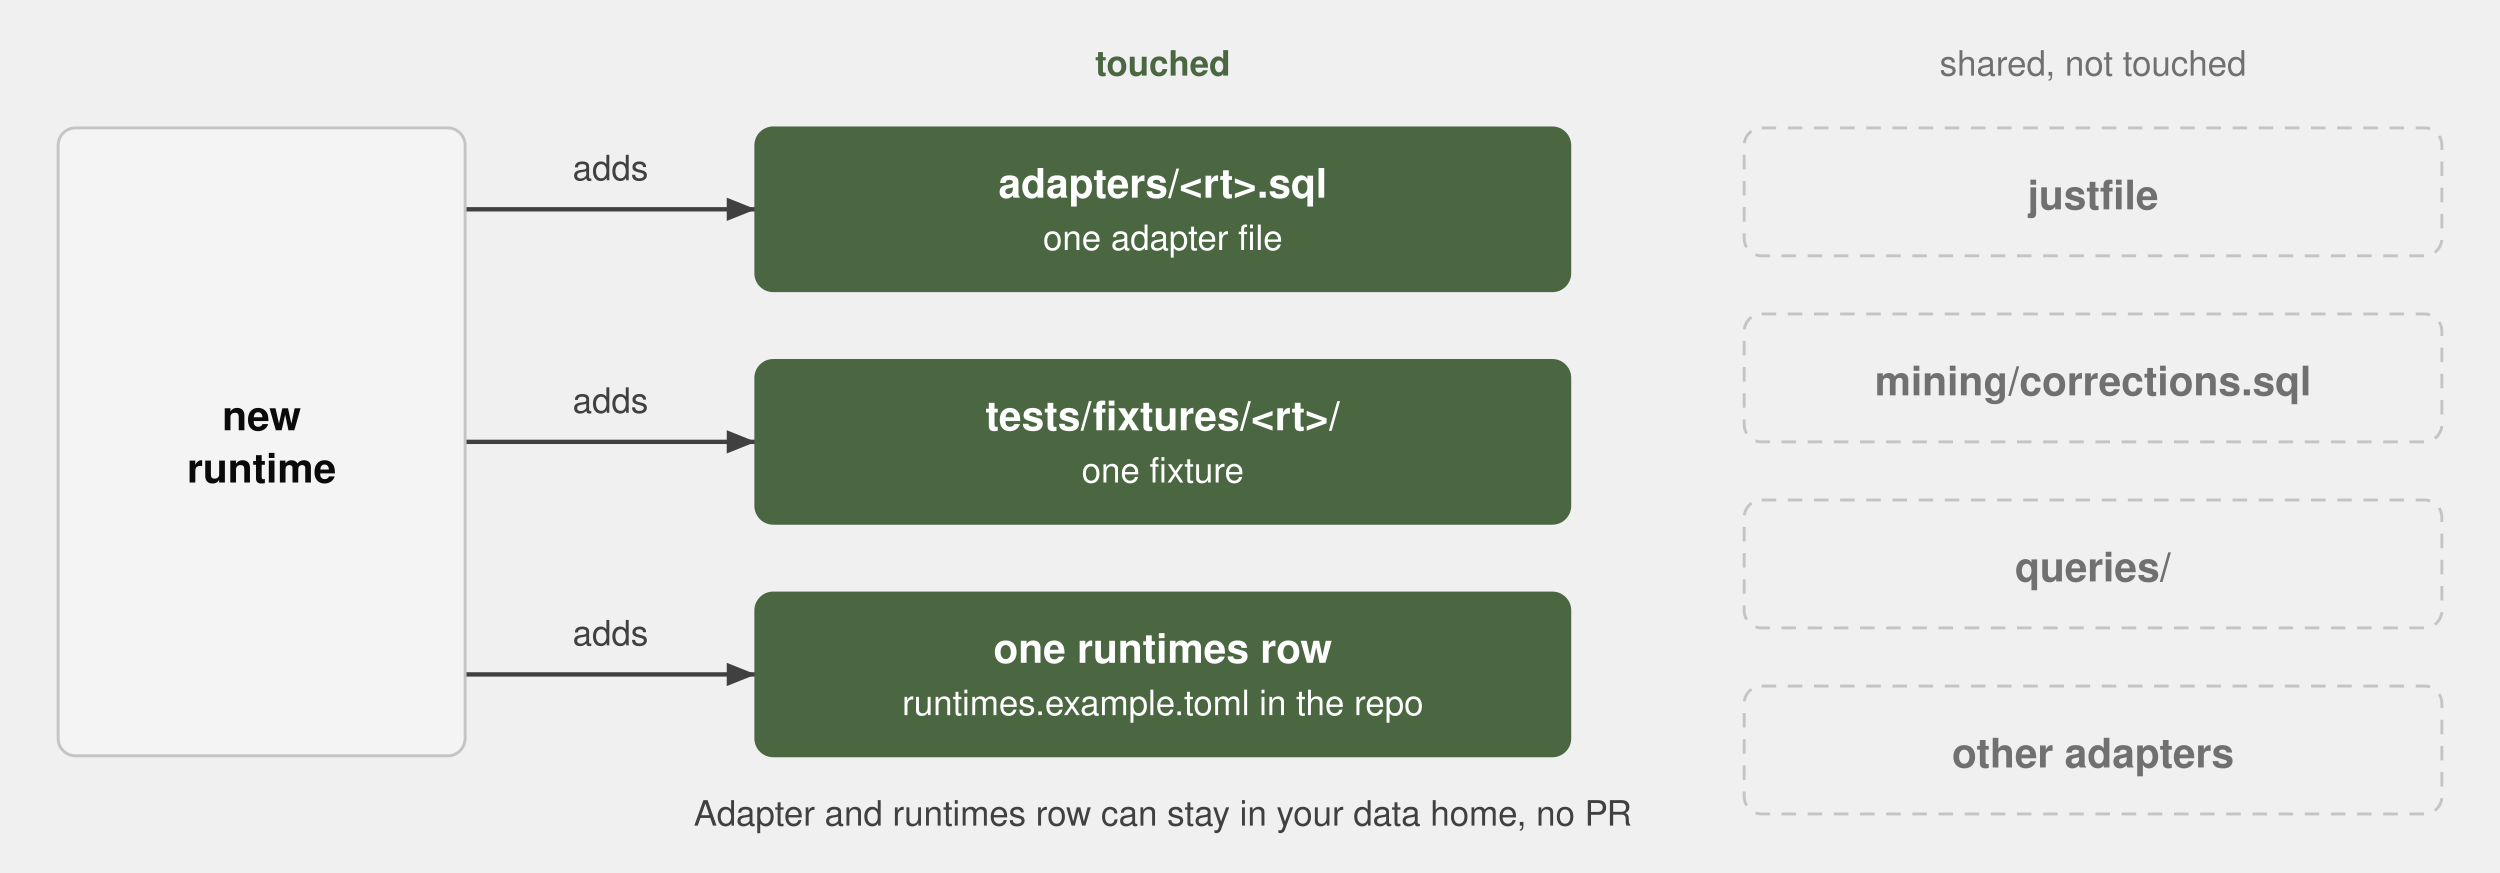
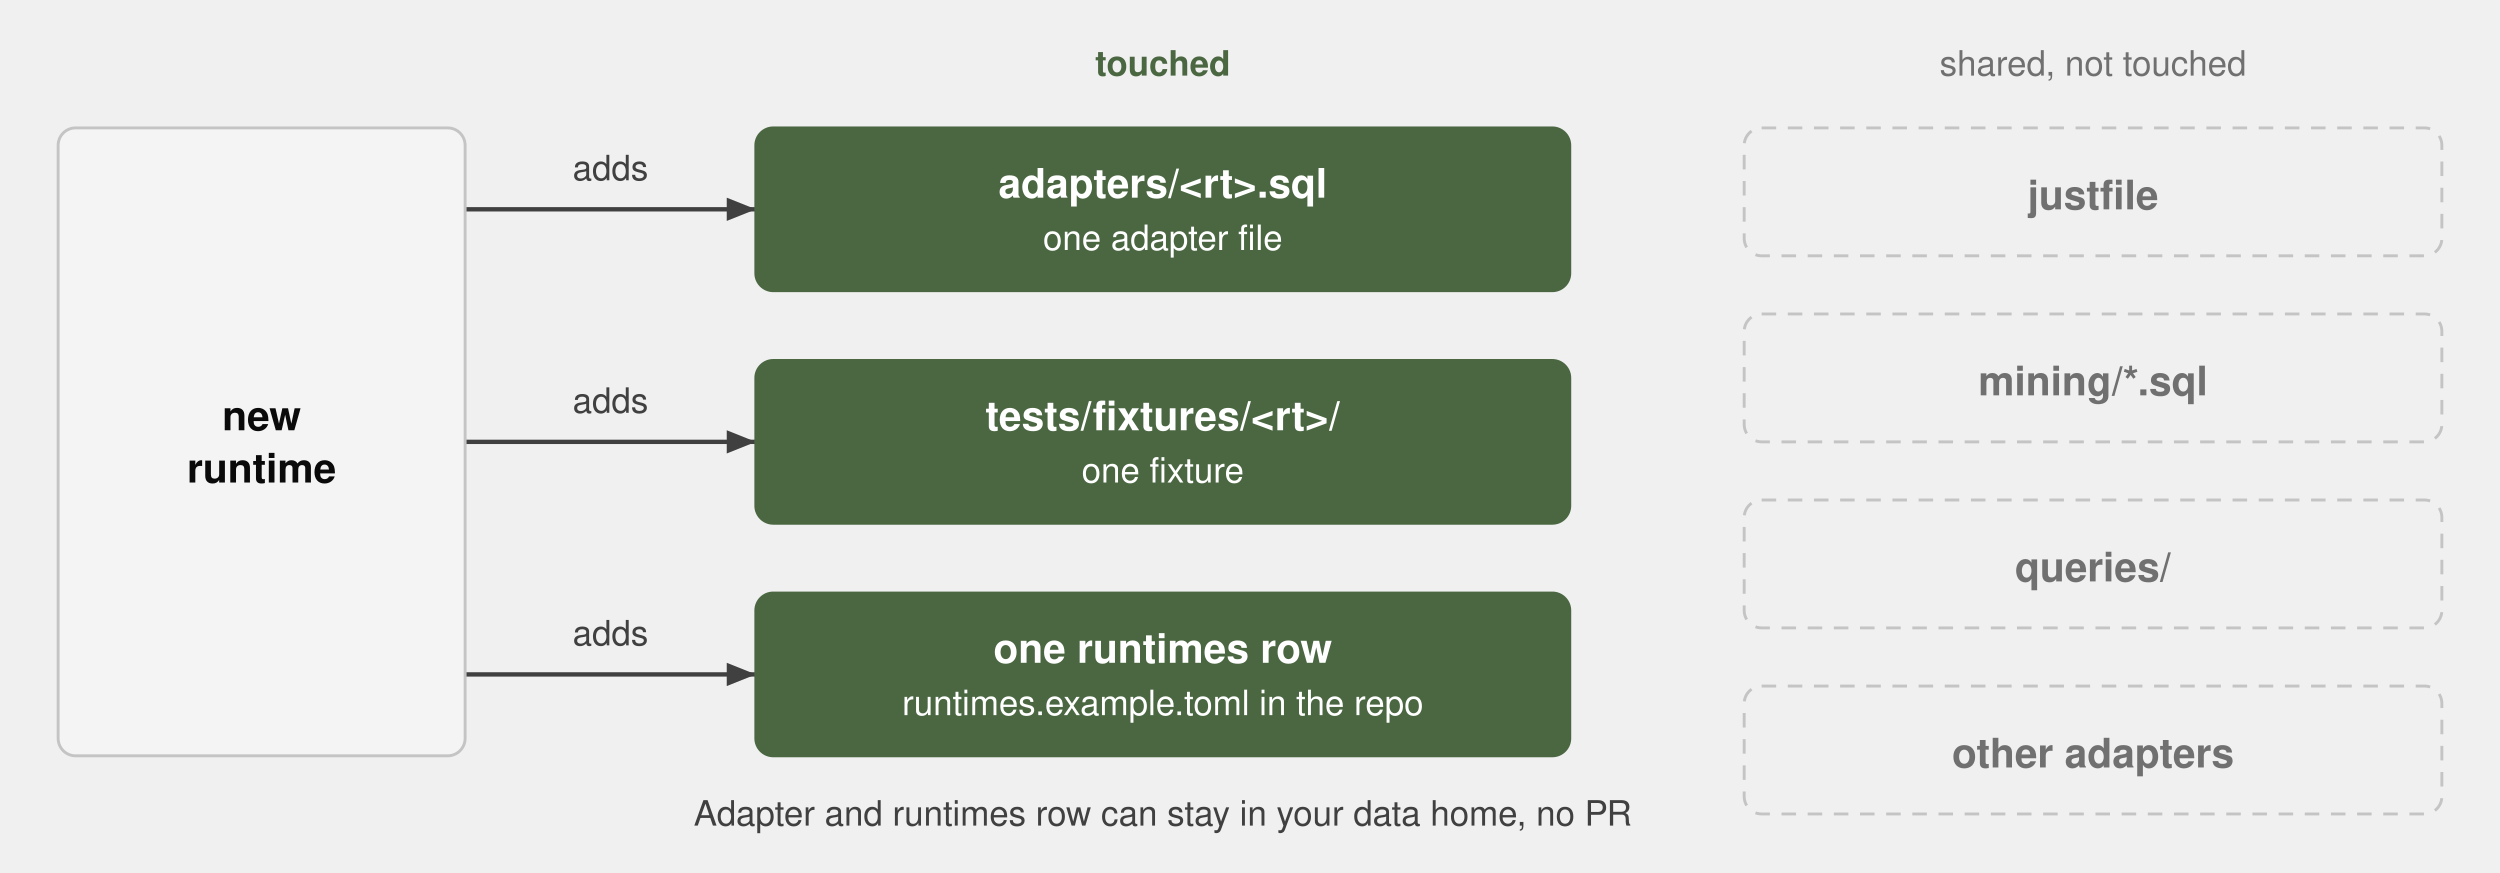
<svg xmlns="http://www.w3.org/2000/svg" viewBox="0 0 860 300" width="860" height="300" role="img" aria-labelledby="rt-t">
  <style>
    svg { font-family: system-ui, -apple-system, "Segoe UI", Helvetica, Arial, sans-serif; }
    .box { fill: #f4f4f4; stroke: #c4c4c4; stroke-width: 1; }
    .acc { fill: #4a6741; stroke: #4a6741; }
    .dim { fill: none; stroke: #c4c4c4; stroke-width: 1; stroke-dasharray: 5 4; }
    .zone { fill: none; stroke: #4a6741; stroke-width: 1.5; stroke-dasharray: 6 4; }
    .nm { font-size: 14px; font-weight: 600; fill: #0a0a0a; }
    .sub { font-size: 12px; fill: #707070; }
    .lbl { font-size: 12px; fill: #404040; }
    .anm { font-size: 14px; font-weight: 600; fill: #ffffff; }
    .asub { font-size: 12px; fill: #ffffff; }
    .gnm { font-size: 14px; font-weight: 600; fill: #707070; }
    .ln { fill: none; stroke: #404040; stroke-width: 1.5; }
    .ah { fill: #404040; }
    .zl { font-size: 12px; font-weight: 600; fill: #4a6741; }
    @media (prefers-color-scheme: dark) {
      .box { fill: #242426; stroke: #48484a; }
      .acc { fill: #6aaa58; stroke: #6aaa58; }
      .dim { stroke: #48484a; }
      .zone { stroke: #6aaa58; }
      .nm { fill: #f2f2f7; }
      .sub { fill: #8e8e93; }
      .lbl { fill: #aeaeb2; }
      .anm { fill: #1c1c1e; }
      .asub { fill: #1c1c1e; }
      .gnm { fill: #8e8e93; }
      .ln { stroke: #aeaeb2; }
      .ah { fill: #aeaeb2; }
      .zl { fill: #6aaa58; }
    }
  </style>
  <defs>
    <marker id="rt-ar" markerUnits="userSpaceOnUse" markerWidth="10" markerHeight="8" refX="10" refY="4" orient="auto">
      <path class="ah" d="M0,0 L10,4 L0,8 Z" />
    </marker>
  </defs>
  <text class="zl" x="400" y="26" text-anchor="middle">touched</text>
  <text class="sub" x="720" y="26" text-anchor="middle">shared, not touched</text>
  <path class="ln" d="M160,72 H260" marker-end="url(#rt-ar)" />
  <path class="ln" d="M160,152 H260" marker-end="url(#rt-ar)" />
  <path class="ln" d="M160,232 H260" marker-end="url(#rt-ar)" />
  <text class="lbl" x="210" y="62" text-anchor="middle">adds</text>
  <text class="lbl" x="210" y="142" text-anchor="middle">adds</text>
  <text class="lbl" x="210" y="222" text-anchor="middle">adds</text>
  <rect class="box" x="20" y="44" width="140" height="216" rx="6" />
  <text class="nm" x="90" y="148" text-anchor="middle">new</text>
  <text class="nm" x="90" y="166" text-anchor="middle">runtime</text>
  <rect class="acc" x="260" y="44" width="280" height="56" rx="6" />
  <text class="anm" x="400" y="68" text-anchor="middle">adapters/&lt;rt&gt;.sql</text>
  <text class="asub" x="400" y="86" text-anchor="middle">one adapter file</text>
  <rect class="acc" x="260" y="124" width="280" height="56" rx="6" />
  <text class="anm" x="400" y="148" text-anchor="middle">tests/fixtures/&lt;rt&gt;/</text>
  <text class="asub" x="400" y="166" text-anchor="middle">one fixture</text>
  <rect class="acc" x="260" y="204" width="280" height="56" rx="6" />
  <text class="anm" x="400" y="228" text-anchor="middle">one runtimes row</text>
  <text class="asub" x="400" y="246" text-anchor="middle">runtimes.example.toml in the repo</text>
  <rect class="dim" x="600" y="44" width="240" height="44" rx="6" />
  <text class="gnm" x="720" y="72" text-anchor="middle">justfile</text>
  <rect class="dim" x="600" y="108" width="240" height="44" rx="6" />
-   <text class="gnm" x="720" y="136" text-anchor="middle">mining/corrections.sql</text>
+   <text class="gnm" x="720" y="136" text-anchor="middle">mining/*.sql</text>
  <rect class="dim" x="600" y="172" width="240" height="44" rx="6" />
  <text class="gnm" x="720" y="200" text-anchor="middle">queries/</text>
  <rect class="dim" x="600" y="236" width="240" height="44" rx="6" />
  <text class="gnm" x="720" y="264" text-anchor="middle">other adapters</text>
  <text class="lbl" x="400" y="284" text-anchor="middle">Adapter and runtimes row can stay in your data home, no PR</text>
</svg>
